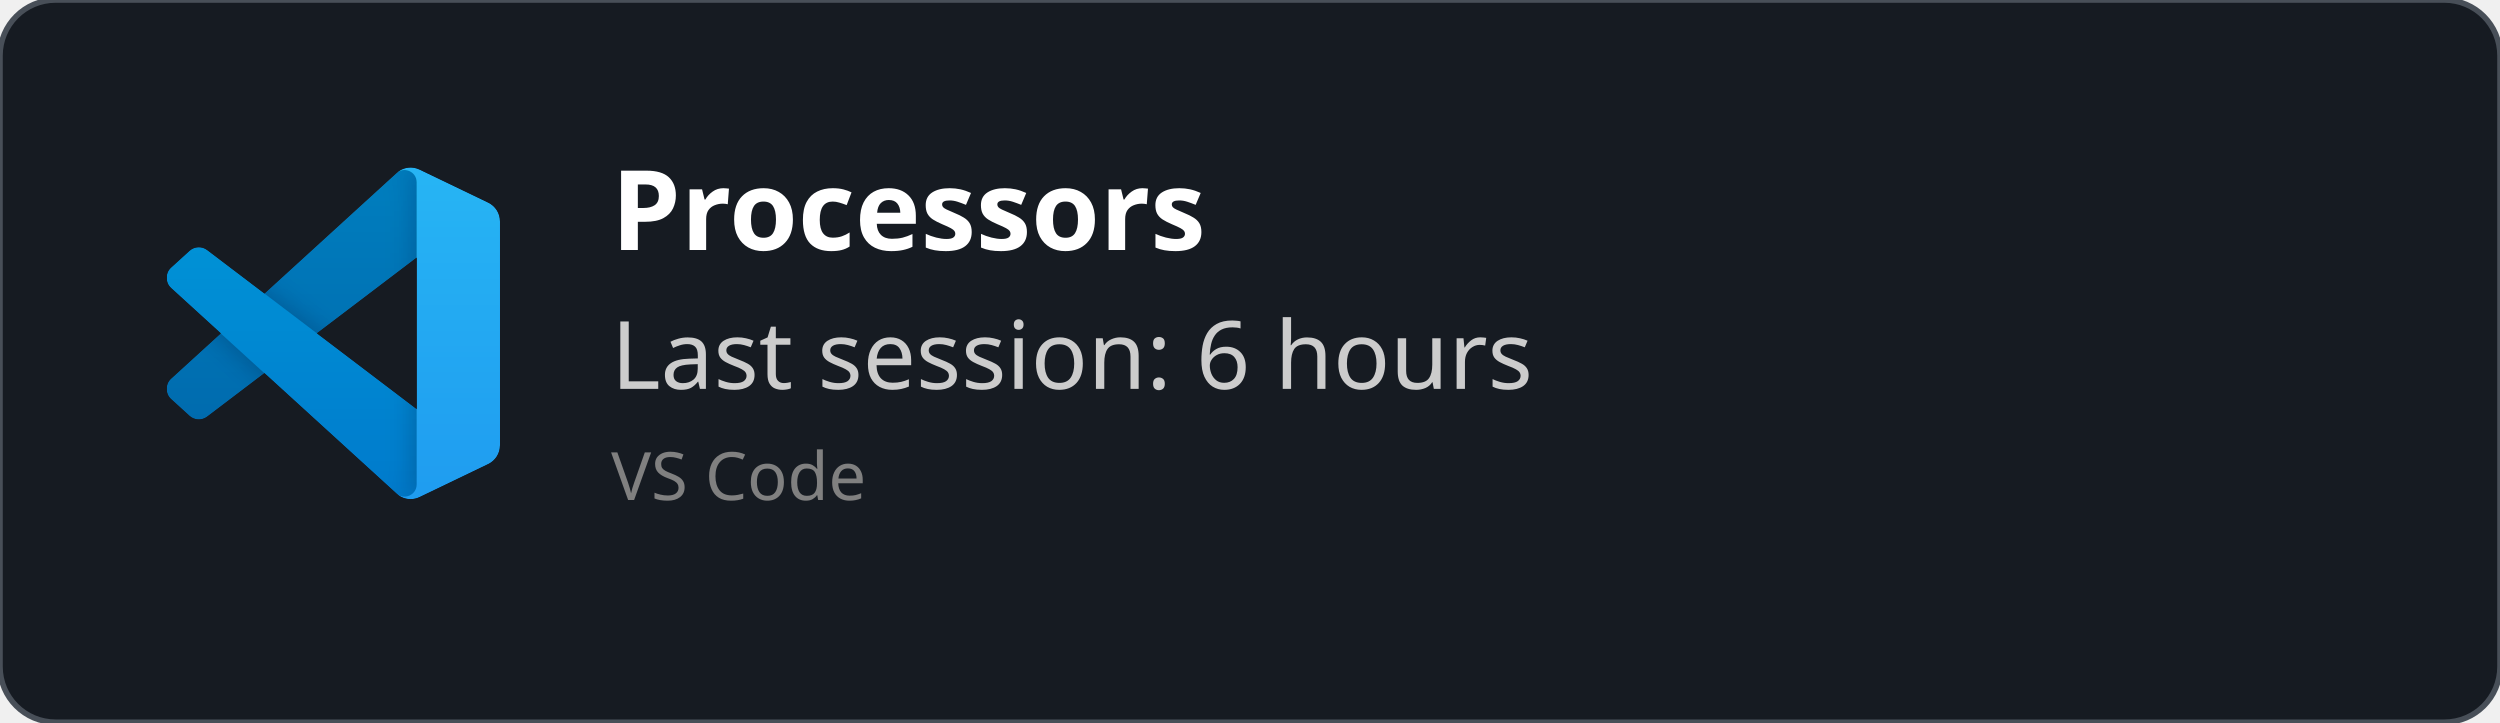
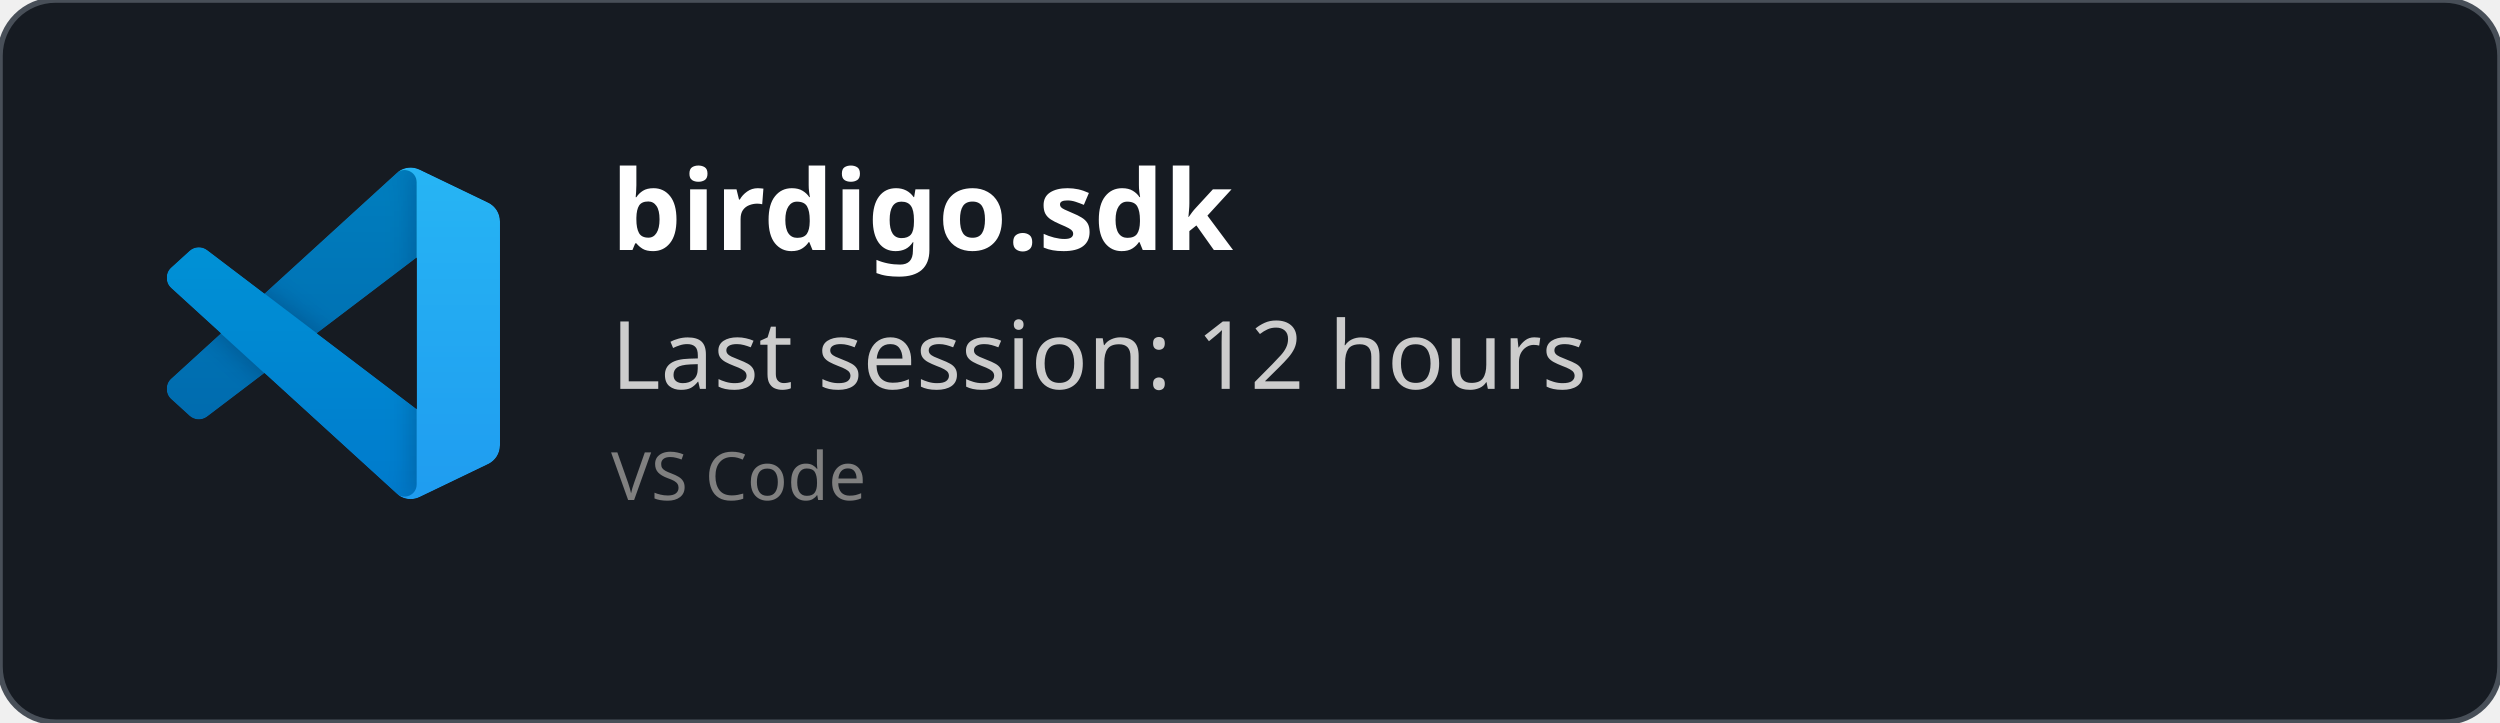
<svg xmlns="http://www.w3.org/2000/svg" width="450" height="130" viewBox="0 0 450 130" fill="none" role="img">
  <style>
    *{
        font-family: 'Segoe UI', Ubuntu, monospace
    }
    </style>
  <defs>
    <clipPath id="horizontalClip" x="20" y="20" width="500" height="200">
      <rect x="90" y="20" width="300" height="50" />
    </clipPath>
  </defs>
  <rect width="450" height="130" fill="rgba(22,27,34)" stroke="#484f58" stroke-width="1" fill-opacity="1" stroke-opacity="1" x="0" y="0" rx="10px" ry="10px">
    </rect>
  <svg width="60" height="60" x="30" y="30" viewBox="0 0 100 100" fill="none" id="vscode">
    <mask id="mask0" mask-type="alpha" maskUnits="userSpaceOnUse" x="0" y="0" width="100" height="100">
      <path fill-rule="evenodd" clip-rule="evenodd" d="M70.912 99.317C72.487 99.931 74.283 99.891 75.873 99.126L96.461 89.22C98.624 88.179 100 85.989 100 83.587V16.413C100 14.011 98.624 11.822 96.461 10.781L75.873 0.874C73.786 -0.13 71.345 0.116 69.513 1.447C69.252 1.637 69.003 1.849 68.769 2.083L29.355 38.041L12.187 25.01C10.589 23.797 8.354 23.896 6.869 25.246L1.363 30.255C-0.453 31.906 -0.455 34.763 1.359 36.417L16.247 50L1.359 63.583C-0.455 65.237 -0.453 68.094 1.363 69.745L6.869 74.754C8.354 76.104 10.589 76.204 12.187 74.99L29.355 61.959L68.769 97.917C69.392 98.541 70.125 99.01 70.912 99.317ZM75.015 27.299L45.109 50L75.015 72.701V27.299Z" fill="white" />
    </mask>
    <g mask="url(#mask0)">
      <path d="M96.461 10.796L75.857 0.876C73.472 -0.273 70.622 0.212 68.75 2.083L1.299 63.583C-0.516 65.237 -0.514 68.094 1.303 69.745L6.813 74.754C8.298 76.104 10.535 76.204 12.134 74.99L93.361 13.37C96.086 11.303 100 13.246 100 16.667V16.427C100 14.027 98.625 11.838 96.461 10.796Z" fill="#0065A9" />
      <g filter="url(#filter0_d)">
        <path d="M96.461 89.204L75.857 99.124C73.472 100.273 70.622 99.788 68.75 97.917L1.299 36.417C-0.516 34.763 -0.514 31.906 1.303 30.255L6.813 25.246C8.298 23.896 10.535 23.796 12.134 25.009L93.361 86.63C96.086 88.697 100 86.754 100 83.333V83.573C100 85.974 98.625 88.162 96.461 89.204Z" fill="#007ACC" />
      </g>
      <g filter="url(#filter1_d)">
        <path d="M75.858 99.126C73.472 100.274 70.622 99.788 68.75 97.917C71.056 100.223 75 98.59 75 95.328V4.672C75 1.41 71.056 -0.223 68.75 2.083C70.622 0.211 73.472 -0.274 75.858 0.874L96.459 10.781C98.623 11.822 100 14.011 100 16.413V83.587C100 85.989 98.623 88.179 96.459 89.22L75.858 99.126Z" fill="#1F9CF0" />
      </g>
      <g style="mix-blend-mode:overlay" opacity="0.25">
        <path fill-rule="evenodd" clip-rule="evenodd" d="M70.851 99.317C72.426 99.931 74.222 99.891 75.812 99.126L96.4 89.22C98.563 88.179 99.939 85.989 99.939 83.587V16.413C99.939 14.011 98.564 11.822 96.4 10.781L75.812 0.874C73.725 -0.13 71.284 0.116 69.453 1.447C69.191 1.637 68.942 1.849 68.708 2.083L29.294 38.041L12.126 25.01C10.528 23.796 8.293 23.896 6.809 25.246L1.302 30.255C-0.513 31.906 -0.515 34.763 1.298 36.417L16.186 50L1.298 63.583C-0.515 65.237 -0.513 68.094 1.302 69.745L6.809 74.754C8.293 76.104 10.528 76.204 12.126 74.99L29.294 61.959L68.708 97.917C69.332 98.54 70.064 99.01 70.851 99.317ZM74.954 27.299L45.048 50L74.954 72.701V27.299Z" fill="url(#paint0_linear)" />
      </g>
    </g>
    <defs>
      <filter id="filter0_d" x="-8.394" y="15.829" width="116.727" height="92.246" filterUnits="userSpaceOnUse" color-interpolation-filters="sRGB">
        <feFlood flood-opacity="0" result="BackgroundImageFix" />
        <feColorMatrix in="SourceAlpha" type="matrix" values="0 0 0 0 0 0 0 0 0 0 0 0 0 0 0 0 0 0 127 0" />
        <feOffset />
        <feGaussianBlur stdDeviation="4.167" />
        <feColorMatrix type="matrix" values="0 0 0 0 0 0 0 0 0 0 0 0 0 0 0 0 0 0 0.25 0" />
        <feBlend mode="overlay" in2="BackgroundImageFix" result="effect1_dropShadow" />
        <feBlend mode="normal" in="SourceGraphic" in2="effect1_dropShadow" result="shape" />
      </filter>
      <filter id="filter1_d" x="60.417" y="-8.076" width="47.917" height="116.151" filterUnits="userSpaceOnUse" color-interpolation-filters="sRGB">
        <feFlood flood-opacity="0" result="BackgroundImageFix" />
        <feColorMatrix in="SourceAlpha" type="matrix" values="0 0 0 0 0 0 0 0 0 0 0 0 0 0 0 0 0 0 127 0" />
        <feOffset />
        <feGaussianBlur stdDeviation="4.167" />
        <feColorMatrix type="matrix" values="0 0 0 0 0 0 0 0 0 0 0 0 0 0 0 0 0 0 0.25 0" />
        <feBlend mode="overlay" in2="BackgroundImageFix" result="effect1_dropShadow" />
        <feBlend mode="normal" in="SourceGraphic" in2="effect1_dropShadow" result="shape" />
      </filter>
      <linearGradient id="paint0_linear" x1="49.939" y1="0.258" x2="49.939" y2="99.742" gradientUnits="userSpaceOnUse">
        <stop stop-color="white" />
        <stop offset="1" stop-color="white" stop-opacity="0" />
      </linearGradient>
    </defs>
  </svg>
  <text x="110" y="45" font-size="20" clip-path="url(#horizontalClip)" font-weight="bold" font-family="Ubuntu" fill="white">
-     Processors
+     birdigo.sdk
    </text>
  <text x="110" y="70" font-size="17px" font-family="Ubuntu" fill="#ccc">
-     Last session: 6 hours
+     Last session: 12 hours
    </text>
  <text x="110" y="90" font-size="12px" font-family="Ubuntu" fill="grey">
    VS Code
    </text>
</svg>
